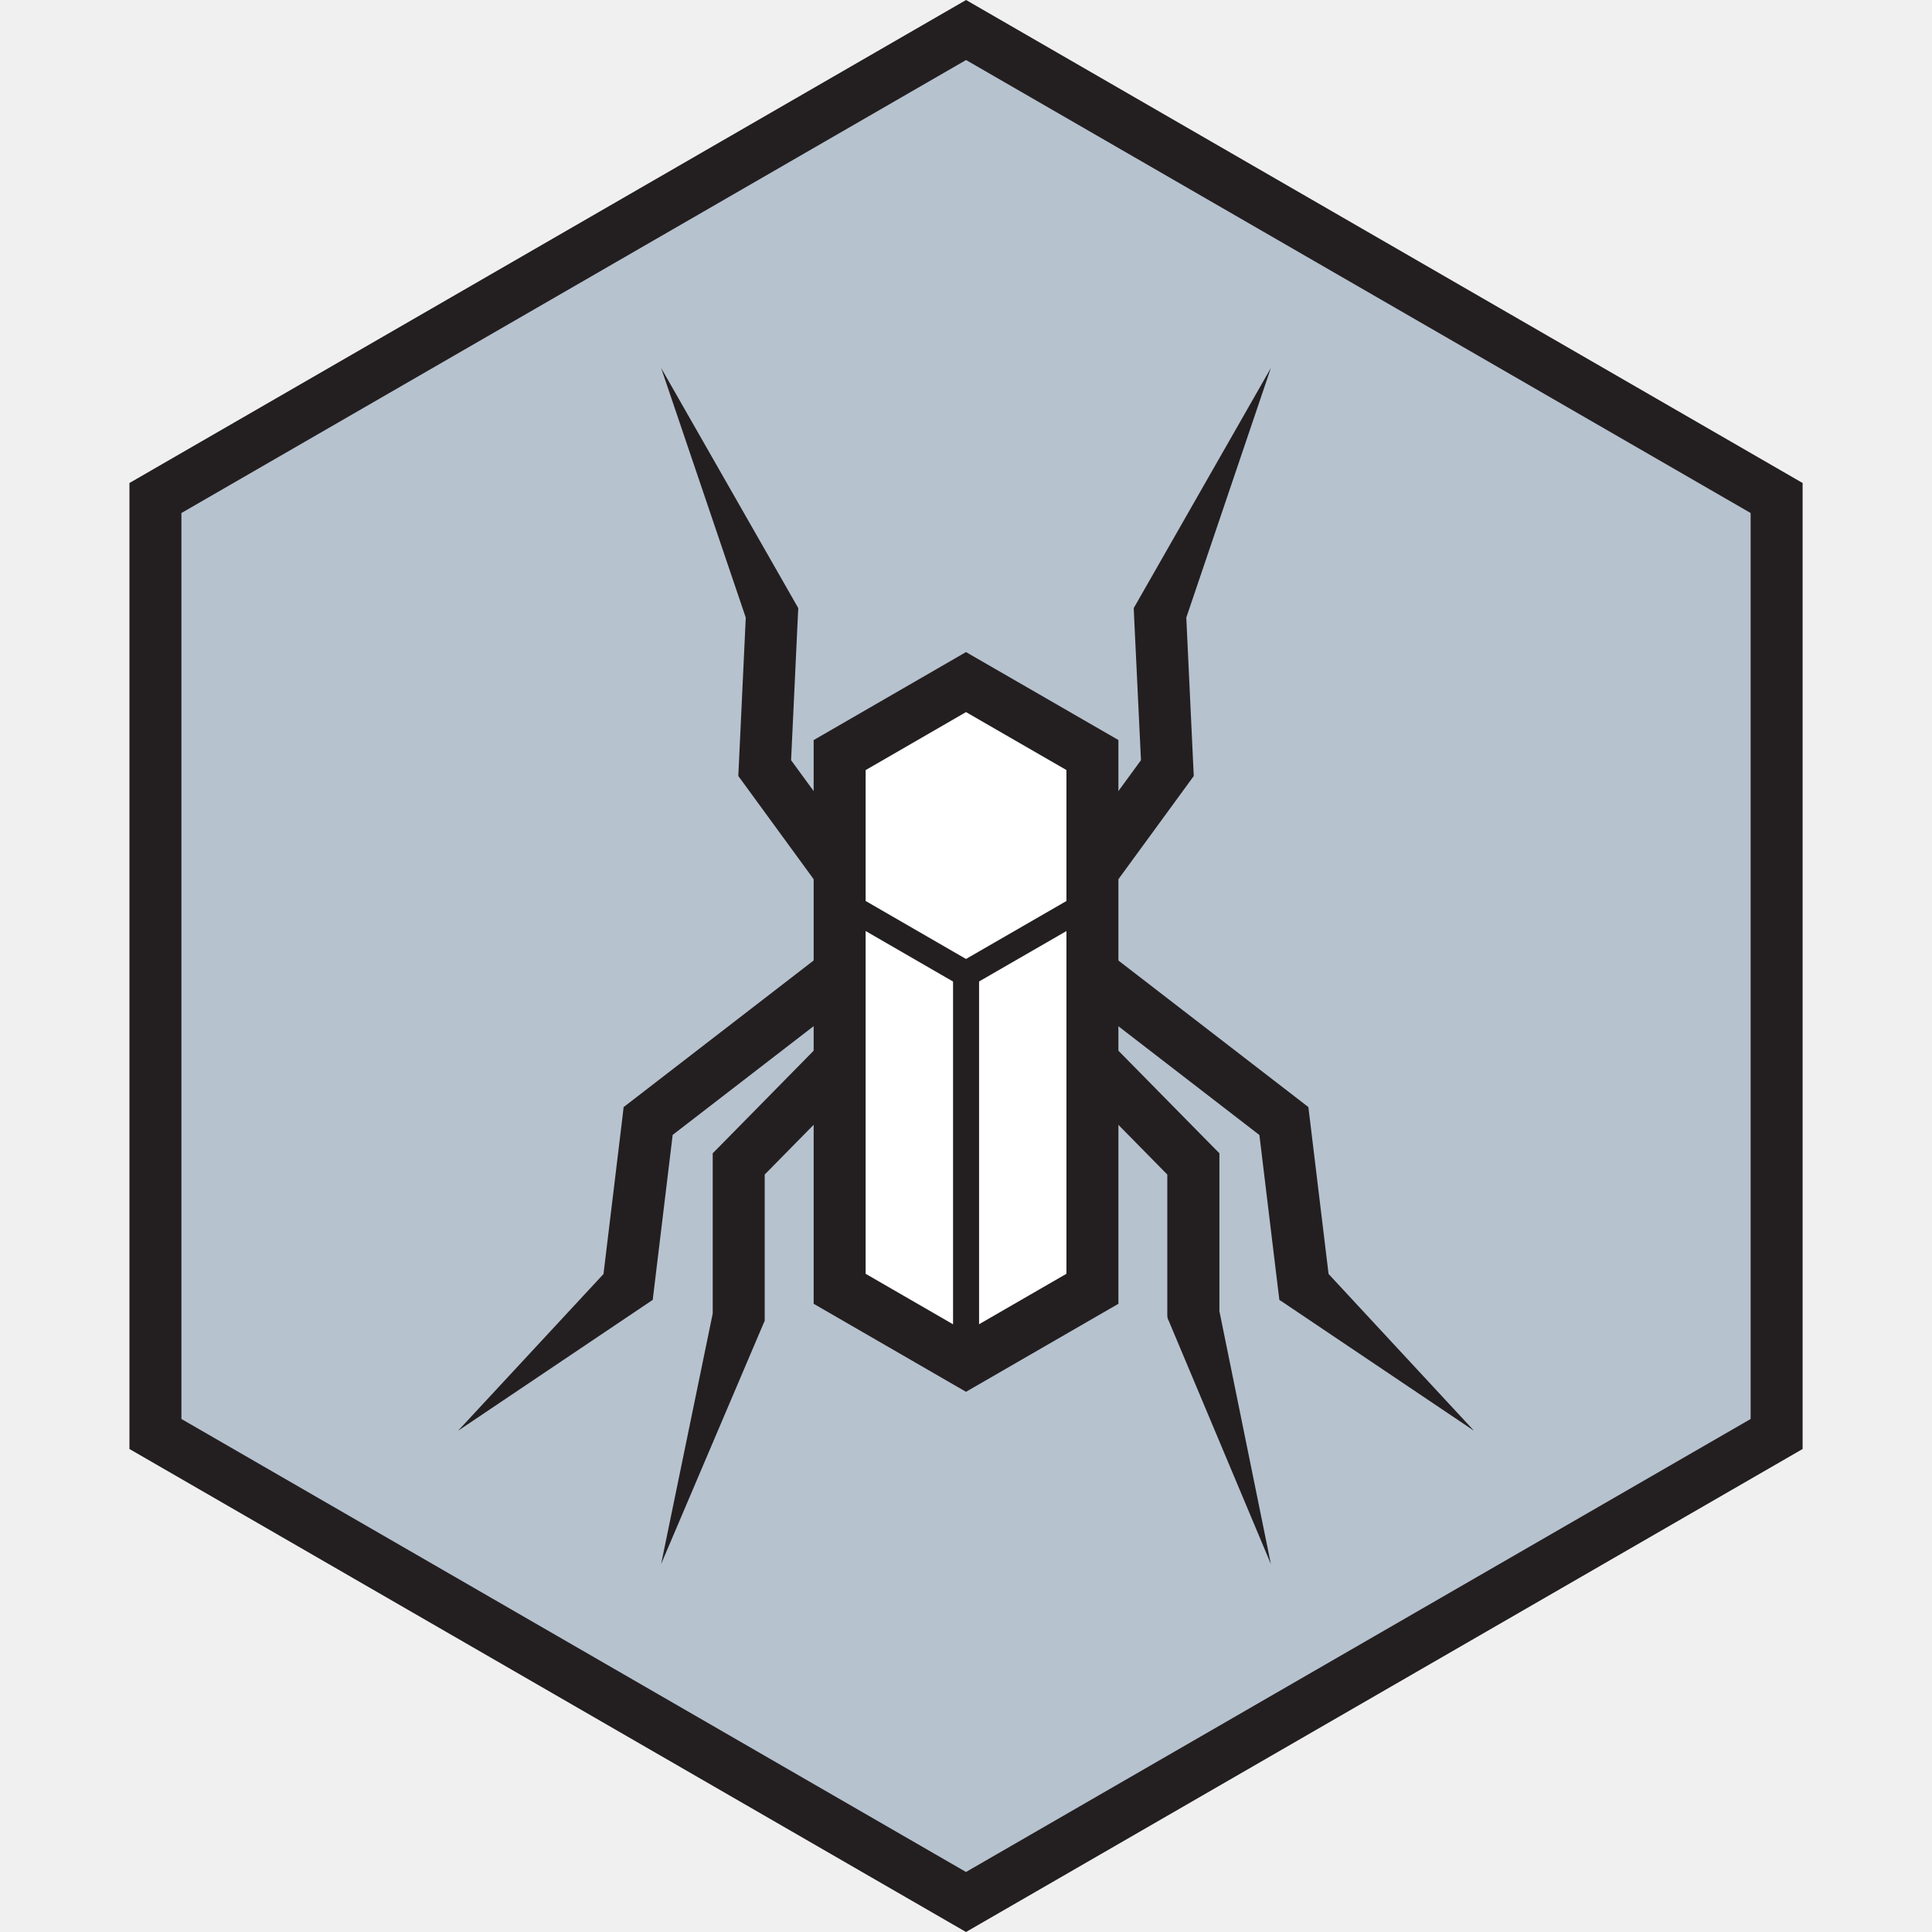
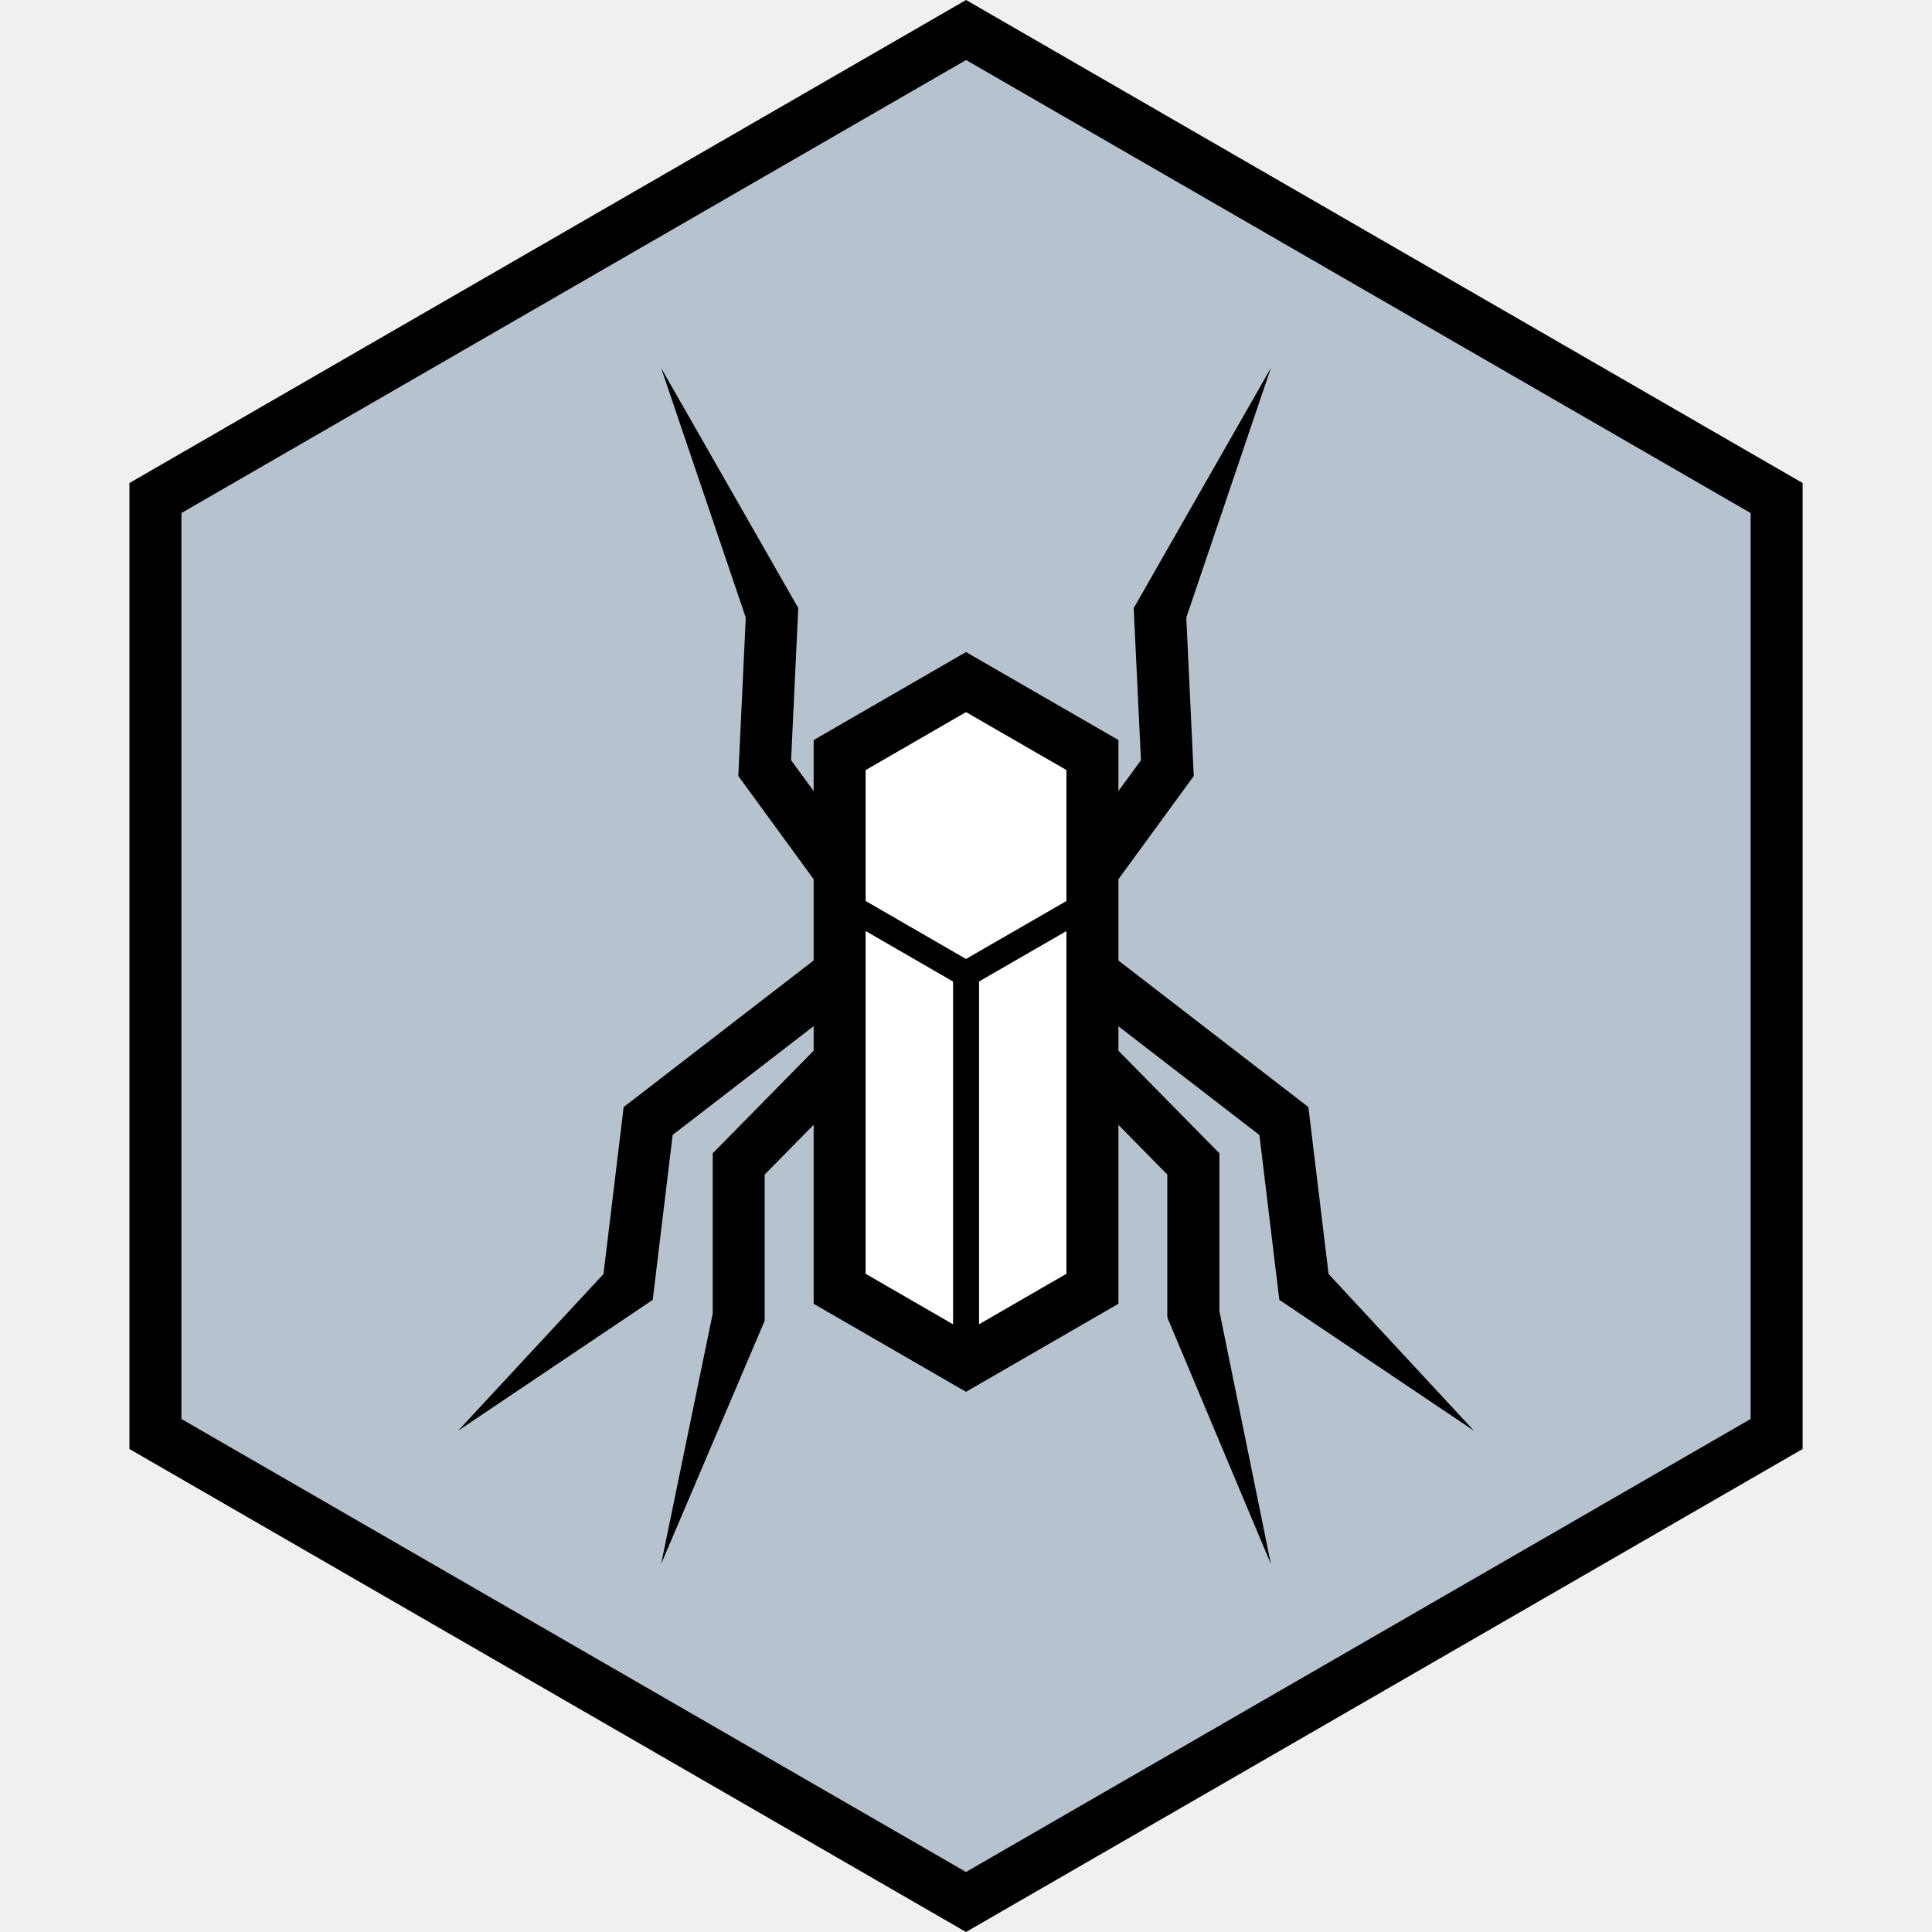
<svg xmlns="http://www.w3.org/2000/svg" xml:space="preserve" fill-rule="evenodd" stroke-miterlimit="10" clip-rule="evenodd" viewBox="0 0 268.14 309.62" height="512" width="512">
-   <path fill="#b7c2cf" fill-rule="nonzero" stroke="#231f20" stroke-width="8.33" d="M263.98 229.81v-150l-129.9-75-129.91 75v150l129.9 75z" />
-   <path fill="#231f20" fill-rule="nonzero" d="m182.93 58.97-13.95 41.17.36-1.9 1.16 24.66.07 1.46-.87 1.2-12 16.43-6.74-4.91 12.02-16.44-.8 2.65L161 98.63l-.05-1.18.42-.73zm-97.72 0 21.56 37.75.42.73-.06 1.18-1.16 24.66-.8-2.65 12.01 16.44-6.73 4.91-12-16.44-.87-1.19.07-1.46 1.16-24.66.36 1.9zm97.72 191.68-16.4-39.05c-.24-.41-.2-.8-.2-1.23v-23.84l1.2 2.92-16.18-16.44 5.95-5.84 16.18 16.44 1.2 1.21v25.55l-.2-1.23zm-97.72 0 8.45-41.02-.18 1.24v-26.05l1.2-1.21 16.17-16.44 5.94 5.84-16.18 16.44 1.2-2.92v25.14l-.2.45z" />
-   <path fill="#231f20" fill-rule="nonzero" d="m156.87 152.68 30.69 23.67 1.38 1.07.21 1.73 3.18 26.3-1.43-2.66 24.59 26.51-30-20.18-1.2-.8-.23-1.86-3.18-26.3 1.59 2.8-30.7-23.68z" />
-   <path fill="#fff" fill-rule="nonzero" stroke="#231f20" stroke-width="8.33" d="M154.33 206.54V121l-20.26-11.69-20.25 11.7v85.53l20.25 11.7z" />
-   <path fill="#231f20" fill-rule="nonzero" d="m116.37 159.27-30.7 23.68 1.6-2.8-3.18 26.3-.22 1.86-1.2.81-30.01 20.18 24.59-26.5-1.43 2.66L79 179.15l.2-1.73 1.39-1.07 30.69-23.68z" />
-   <path fill="none" stroke="#231f20" stroke-linecap="round" stroke-linejoin="round" stroke-width="4.17" d="M134.08 218.23v-62.15" />
-   <path fill="none" stroke="#231f20" stroke-width="4.17" d="M154.33 144.4V121l-20.26-11.69-20.25 11.7v23.38l20.25 11.7z" />
+   <path fill="#b7c2cf" fill-rule="nonzero" stroke="#000" stroke-width="8.33" d="M263.98 229.81v-150l-129.9-75-129.91 75v150l129.9 75z" />
+   <path fill="#000" fill-rule="nonzero" d="m182.93 58.97-13.95 41.17.36-1.9 1.16 24.66.07 1.46-.87 1.2-12 16.43-6.74-4.91 12.02-16.44-.8 2.65L161 98.63l-.05-1.18.42-.73zm-97.72 0 21.56 37.75.42.73-.06 1.18-1.16 24.66-.8-2.65 12.01 16.44-6.73 4.91-12-16.44-.87-1.19.07-1.46 1.16-24.66.36 1.9zm97.72 191.68-16.4-39.05c-.24-.41-.2-.8-.2-1.23v-23.84l1.2 2.92-16.18-16.44 5.95-5.84 16.18 16.44 1.2 1.21v25.55l-.2-1.23zm-97.72 0 8.45-41.02-.18 1.24v-26.05l1.2-1.21 16.17-16.44 5.94 5.84-16.18 16.44 1.2-2.92v25.14l-.2.45z" />
+   <path fill="#000" fill-rule="nonzero" d="m156.87 152.68 30.69 23.67 1.38 1.07.21 1.73 3.18 26.3-1.43-2.66 24.59 26.51-30-20.18-1.2-.8-.23-1.86-3.18-26.3 1.59 2.8-30.7-23.68z" />
+   <path fill="#fff" fill-rule="nonzero" stroke="#000" stroke-width="8.33" d="M154.33 206.54V121l-20.26-11.69-20.25 11.7v85.53l20.25 11.7z" />
+   <path fill="#000" fill-rule="nonzero" d="m116.37 159.27-30.7 23.68 1.6-2.8-3.18 26.3-.22 1.86-1.2.81-30.01 20.18 24.59-26.5-1.43 2.66L79 179.15l.2-1.73 1.39-1.07 30.69-23.68z" />
+   <path fill="none" stroke="#000" stroke-linecap="round" stroke-linejoin="round" stroke-width="4.17" d="M134.08 218.23v-62.15" />
+   <path fill="none" stroke="#000" stroke-width="4.17" d="M154.33 144.4V121l-20.26-11.69-20.25 11.7v23.38l20.25 11.7z" />
</svg>
